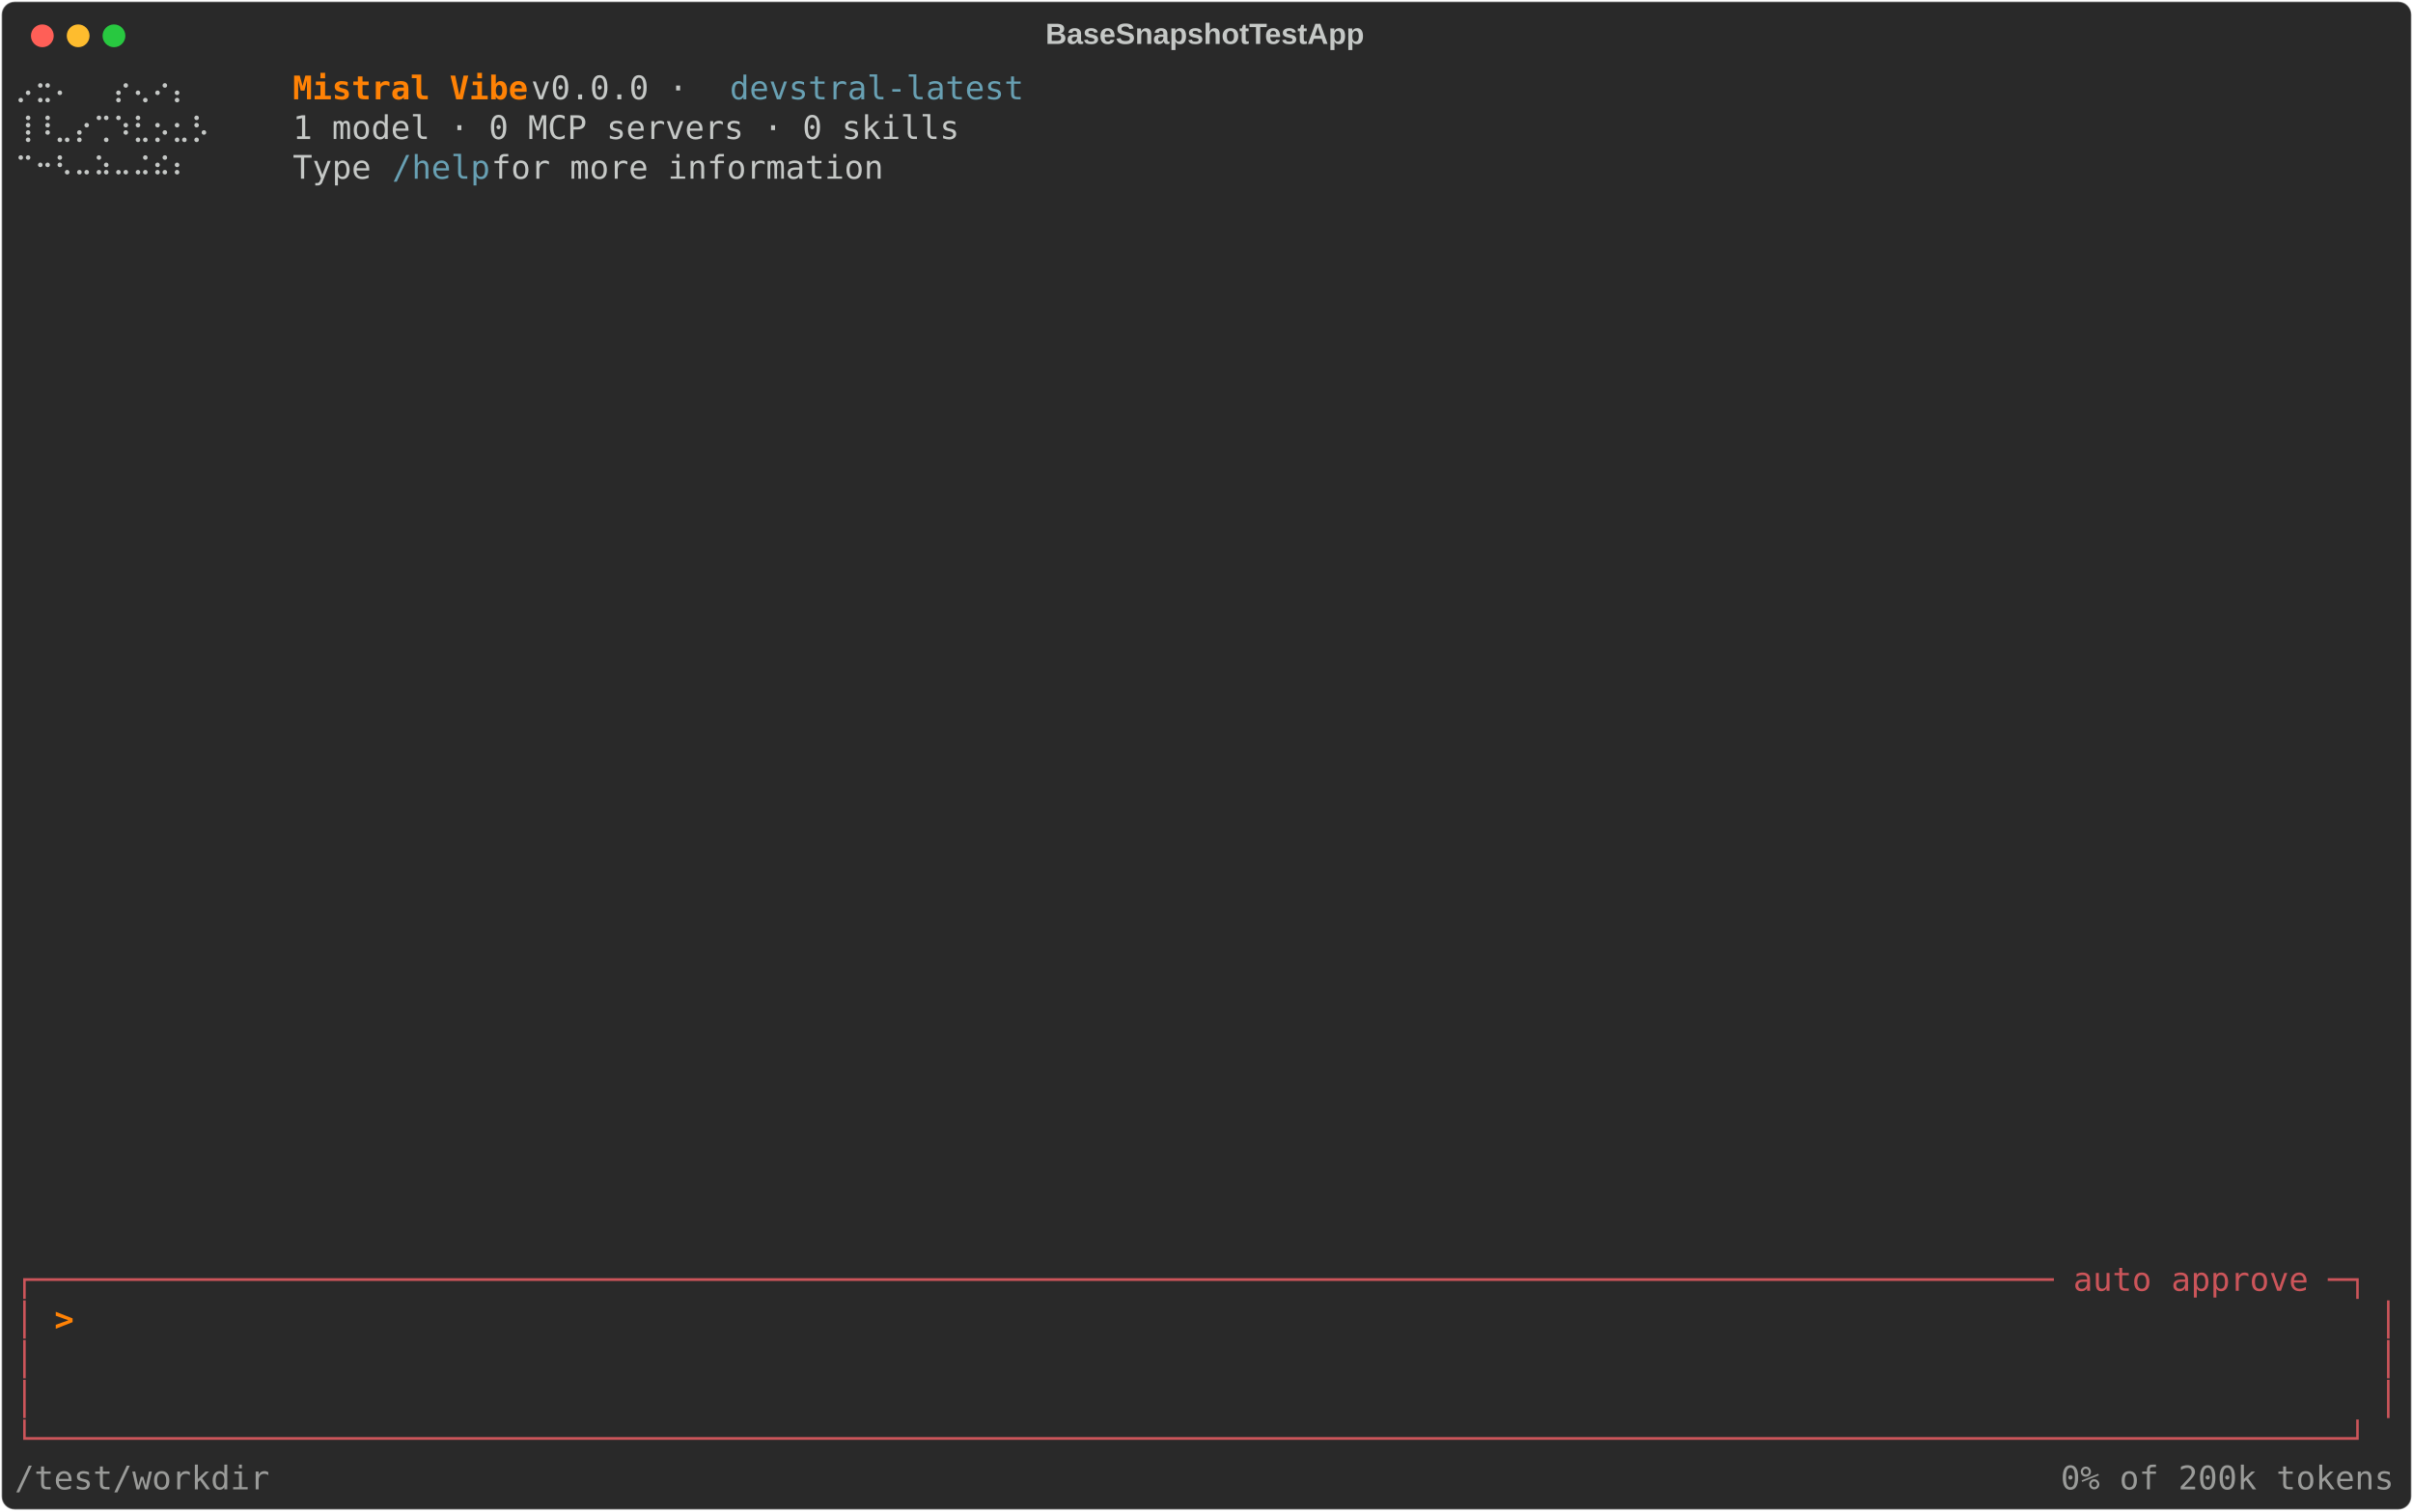
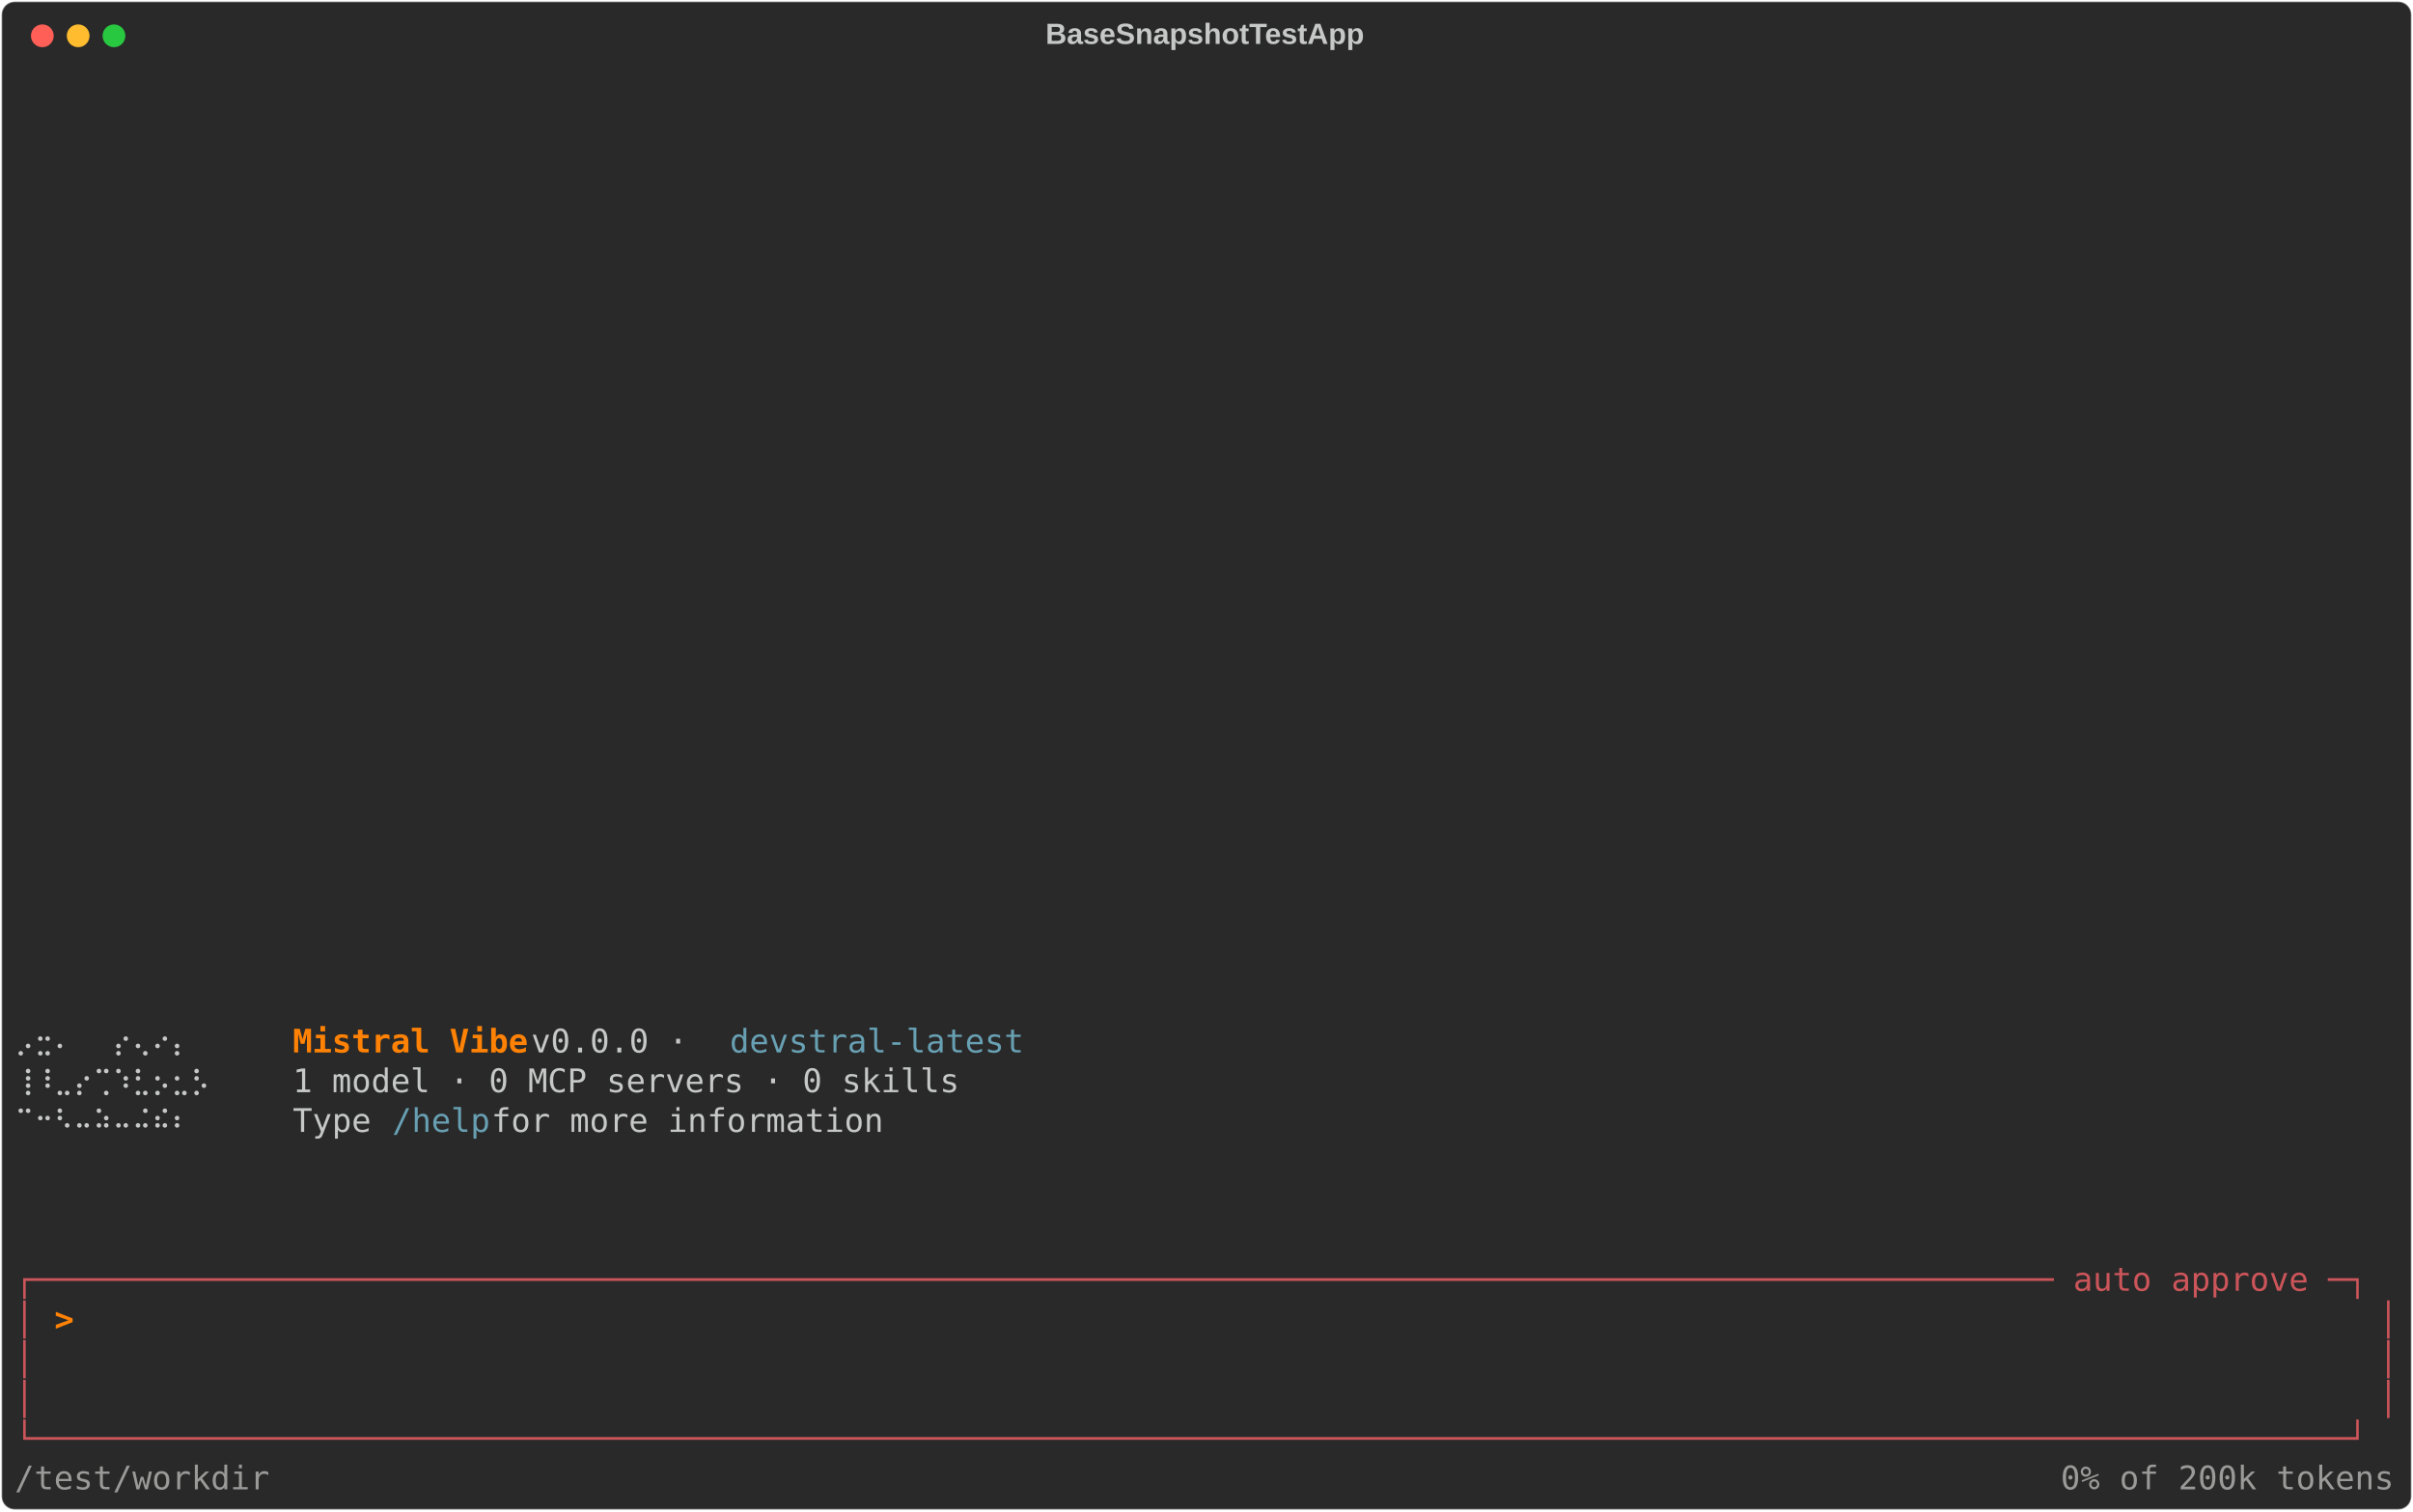
<svg xmlns="http://www.w3.org/2000/svg" class="rich-terminal" viewBox="0 0 1482 928.4">
  <style>

    @font-face {
        font-family: "Fira Code";
        src: local("FiraCode-Regular"),
                url("https://cdnjs.cloudflare.com/ajax/libs/firacode/6.2.0/woff2/FiraCode-Regular.woff2") format("woff2"),
                url("https://cdnjs.cloudflare.com/ajax/libs/firacode/6.2.0/woff/FiraCode-Regular.woff") format("woff");
        font-style: normal;
        font-weight: 400;
    }
    @font-face {
        font-family: "Fira Code";
        src: local("FiraCode-Bold"),
                url("https://cdnjs.cloudflare.com/ajax/libs/firacode/6.2.0/woff2/FiraCode-Bold.woff2") format("woff2"),
                url("https://cdnjs.cloudflare.com/ajax/libs/firacode/6.2.0/woff/FiraCode-Bold.woff") format("woff");
        font-style: bold;
        font-weight: 700;
    }

    .terminal-matrix {
        font-family: Fira Code, monospace;
        font-size: 20px;
        line-height: 24.4px;
        font-variant-east-asian: full-width;
    }

    .terminal-title {
        font-size: 18px;
        font-weight: bold;
        font-family: arial;
    }

    .terminal-r1 { fill: #c5c8c6 }
.terminal-r2 { fill: #ff8205;font-weight: bold }
.terminal-r3 { fill: #68a0b3 }
.terminal-r4 { fill: #cc555a }
.terminal-r5 { fill: #9a9b99 }
    </style>
  <defs>
    <clipPath id="terminal-clip-terminal">
      <rect x="0" y="0" width="1463.0" height="877.4" />
    </clipPath>
    <clipPath id="terminal-line-0">
      <rect x="0" y="1.5" width="1464" height="24.65" />
    </clipPath>
    <clipPath id="terminal-line-1">
      <rect x="0" y="25.9" width="1464" height="24.65" />
    </clipPath>
    <clipPath id="terminal-line-2">
      <rect x="0" y="50.3" width="1464" height="24.65" />
    </clipPath>
    <clipPath id="terminal-line-3">
      <rect x="0" y="74.7" width="1464" height="24.65" />
    </clipPath>
    <clipPath id="terminal-line-4">
      <rect x="0" y="99.1" width="1464" height="24.65" />
    </clipPath>
    <clipPath id="terminal-line-5">
      <rect x="0" y="123.5" width="1464" height="24.65" />
    </clipPath>
    <clipPath id="terminal-line-6">
      <rect x="0" y="147.9" width="1464" height="24.65" />
    </clipPath>
    <clipPath id="terminal-line-7">
      <rect x="0" y="172.3" width="1464" height="24.65" />
    </clipPath>
    <clipPath id="terminal-line-8">
      <rect x="0" y="196.7" width="1464" height="24.65" />
    </clipPath>
    <clipPath id="terminal-line-9">
      <rect x="0" y="221.1" width="1464" height="24.65" />
    </clipPath>
    <clipPath id="terminal-line-10">
      <rect x="0" y="245.5" width="1464" height="24.65" />
    </clipPath>
    <clipPath id="terminal-line-11">
      <rect x="0" y="269.9" width="1464" height="24.65" />
    </clipPath>
    <clipPath id="terminal-line-12">
      <rect x="0" y="294.3" width="1464" height="24.65" />
    </clipPath>
    <clipPath id="terminal-line-13">
      <rect x="0" y="318.7" width="1464" height="24.65" />
    </clipPath>
    <clipPath id="terminal-line-14">
      <rect x="0" y="343.1" width="1464" height="24.65" />
    </clipPath>
    <clipPath id="terminal-line-15">
      <rect x="0" y="367.5" width="1464" height="24.65" />
    </clipPath>
    <clipPath id="terminal-line-16">
      <rect x="0" y="391.9" width="1464" height="24.65" />
    </clipPath>
    <clipPath id="terminal-line-17">
      <rect x="0" y="416.3" width="1464" height="24.65" />
    </clipPath>
    <clipPath id="terminal-line-18">
      <rect x="0" y="440.7" width="1464" height="24.65" />
    </clipPath>
    <clipPath id="terminal-line-19">
      <rect x="0" y="465.1" width="1464" height="24.65" />
    </clipPath>
    <clipPath id="terminal-line-20">
      <rect x="0" y="489.5" width="1464" height="24.65" />
    </clipPath>
    <clipPath id="terminal-line-21">
      <rect x="0" y="513.9" width="1464" height="24.65" />
    </clipPath>
    <clipPath id="terminal-line-22">
      <rect x="0" y="538.3" width="1464" height="24.65" />
    </clipPath>
    <clipPath id="terminal-line-23">
      <rect x="0" y="562.7" width="1464" height="24.65" />
    </clipPath>
    <clipPath id="terminal-line-24">
      <rect x="0" y="587.1" width="1464" height="24.65" />
    </clipPath>
    <clipPath id="terminal-line-25">
      <rect x="0" y="611.5" width="1464" height="24.65" />
    </clipPath>
    <clipPath id="terminal-line-26">
      <rect x="0" y="635.9" width="1464" height="24.65" />
    </clipPath>
    <clipPath id="terminal-line-27">
      <rect x="0" y="660.3" width="1464" height="24.65" />
    </clipPath>
    <clipPath id="terminal-line-28">
      <rect x="0" y="684.7" width="1464" height="24.65" />
    </clipPath>
    <clipPath id="terminal-line-29">
      <rect x="0" y="709.1" width="1464" height="24.65" />
    </clipPath>
    <clipPath id="terminal-line-30">
      <rect x="0" y="733.5" width="1464" height="24.65" />
    </clipPath>
    <clipPath id="terminal-line-31">
      <rect x="0" y="757.9" width="1464" height="24.65" />
    </clipPath>
    <clipPath id="terminal-line-32">
      <rect x="0" y="782.3" width="1464" height="24.65" />
    </clipPath>
    <clipPath id="terminal-line-33">
      <rect x="0" y="806.7" width="1464" height="24.65" />
    </clipPath>
    <clipPath id="terminal-line-34">
      <rect x="0" y="831.1" width="1464" height="24.65" />
    </clipPath>
  </defs>
  <rect fill="#292929" stroke="rgba(255,255,255,0.35)" stroke-width="1" x="1" y="1" width="1480" height="926.4" rx="8" />
  <text class="terminal-title" fill="#c5c8c6" text-anchor="middle" x="740" y="27">BaseSnapshotTestApp</text>
  <g transform="translate(26,22)">
    <circle cx="0" cy="0" r="7" fill="#ff5f57" />
    <circle cx="22" cy="0" r="7" fill="#febc2e" />
    <circle cx="44" cy="0" r="7" fill="#28c840" />
  </g>
  <g transform="translate(9, 41)" clip-path="url(#terminal-clip-terminal)">
    <g class="terminal-matrix">
-       <text class="terminal-r1" x="0" y="20" textLength="134.2" clip-path="url(#terminal-line-0)">  ⡠⣒⠄  ⡔⢄⠔⡄</text>
-       <text class="terminal-r2" x="170.8" y="20" textLength="146.4" clip-path="url(#terminal-line-0)">Mistral Vibe</text>
-       <text class="terminal-r1" x="317.2" y="20" textLength="122" clip-path="url(#terminal-line-0)"> v0.0.0 · </text>
-       <text class="terminal-r3" x="439.2" y="20" textLength="183" clip-path="url(#terminal-line-0)">devstral-latest</text>
      <text class="terminal-r1" x="1464" y="20" textLength="12.2" clip-path="url(#terminal-line-0)">
</text>
-       <text class="terminal-r1" x="0" y="44.4" textLength="134.2" clip-path="url(#terminal-line-1)"> ⢸⠸⣀⡔⢉⠱⣃⡢⣂⡣</text>
-       <text class="terminal-r1" x="170.8" y="44.4" textLength="414.8" clip-path="url(#terminal-line-1)">1 model · 0 MCP servers · 0 skills</text>
      <text class="terminal-r1" x="1464" y="44.4" textLength="12.2" clip-path="url(#terminal-line-1)">
</text>
-       <text class="terminal-r1" x="0" y="68.8" textLength="134.2" clip-path="url(#terminal-line-2)">  ⠉⠒⠣⠤⠵⠤⠬⠮⠆</text>
-       <text class="terminal-r1" x="170.8" y="68.8" textLength="61" clip-path="url(#terminal-line-2)">Type </text>
-       <text class="terminal-r3" x="231.8" y="68.8" textLength="61" clip-path="url(#terminal-line-2)">/help</text>
-       <text class="terminal-r1" x="292.8" y="68.8" textLength="256.2" clip-path="url(#terminal-line-2)"> for more information</text>
      <text class="terminal-r1" x="1464" y="68.8" textLength="12.2" clip-path="url(#terminal-line-2)">
</text>
      <text class="terminal-r1" x="1464" y="93.2" textLength="12.2" clip-path="url(#terminal-line-3)">
</text>
      <text class="terminal-r1" x="1464" y="117.6" textLength="12.2" clip-path="url(#terminal-line-4)">
</text>
      <text class="terminal-r1" x="1464" y="142" textLength="12.2" clip-path="url(#terminal-line-5)">
</text>
      <text class="terminal-r1" x="1464" y="166.4" textLength="12.2" clip-path="url(#terminal-line-6)">
</text>
      <text class="terminal-r1" x="1464" y="190.8" textLength="12.2" clip-path="url(#terminal-line-7)">
</text>
      <text class="terminal-r1" x="1464" y="215.2" textLength="12.2" clip-path="url(#terminal-line-8)">
</text>
      <text class="terminal-r1" x="1464" y="239.6" textLength="12.2" clip-path="url(#terminal-line-9)">
</text>
      <text class="terminal-r1" x="1464" y="264" textLength="12.2" clip-path="url(#terminal-line-10)">
</text>
      <text class="terminal-r1" x="1464" y="288.4" textLength="12.2" clip-path="url(#terminal-line-11)">
</text>
      <text class="terminal-r1" x="1464" y="312.8" textLength="12.2" clip-path="url(#terminal-line-12)">
</text>
      <text class="terminal-r1" x="1464" y="337.2" textLength="12.2" clip-path="url(#terminal-line-13)">
</text>
      <text class="terminal-r1" x="1464" y="361.6" textLength="12.2" clip-path="url(#terminal-line-14)">
</text>
      <text class="terminal-r1" x="1464" y="386" textLength="12.2" clip-path="url(#terminal-line-15)">
</text>
      <text class="terminal-r1" x="1464" y="410.4" textLength="12.2" clip-path="url(#terminal-line-16)">
</text>
      <text class="terminal-r1" x="1464" y="434.8" textLength="12.2" clip-path="url(#terminal-line-17)">
</text>
      <text class="terminal-r1" x="1464" y="459.2" textLength="12.2" clip-path="url(#terminal-line-18)">
</text>
      <text class="terminal-r1" x="1464" y="483.6" textLength="12.2" clip-path="url(#terminal-line-19)">
</text>
      <text class="terminal-r1" x="1464" y="508" textLength="12.2" clip-path="url(#terminal-line-20)">
</text>
      <text class="terminal-r1" x="1464" y="532.4" textLength="12.2" clip-path="url(#terminal-line-21)">
</text>
      <text class="terminal-r1" x="1464" y="556.8" textLength="12.2" clip-path="url(#terminal-line-22)">
</text>
      <text class="terminal-r1" x="1464" y="581.2" textLength="12.2" clip-path="url(#terminal-line-23)">
</text>
+       <text class="terminal-r1" x="0" y="605.6" textLength="134.2" clip-path="url(#terminal-line-24)">  ⡠⣒⠄  ⡔⢄⠔⡄</text>
+       <text class="terminal-r2" x="170.8" y="605.6" textLength="146.4" clip-path="url(#terminal-line-24)">Mistral Vibe</text>
+       <text class="terminal-r1" x="317.2" y="605.6" textLength="122" clip-path="url(#terminal-line-24)"> v0.0.0 · </text>
+       <text class="terminal-r3" x="439.2" y="605.6" textLength="183" clip-path="url(#terminal-line-24)">devstral-latest</text>
      <text class="terminal-r1" x="1464" y="605.6" textLength="12.2" clip-path="url(#terminal-line-24)">
</text>
+       <text class="terminal-r1" x="0" y="630" textLength="134.2" clip-path="url(#terminal-line-25)"> ⢸⠸⣀⡔⢉⠱⣃⡢⣂⡣</text>
+       <text class="terminal-r1" x="170.8" y="630" textLength="414.8" clip-path="url(#terminal-line-25)">1 model · 0 MCP servers · 0 skills</text>
      <text class="terminal-r1" x="1464" y="630" textLength="12.2" clip-path="url(#terminal-line-25)">
</text>
+       <text class="terminal-r1" x="0" y="654.4" textLength="134.2" clip-path="url(#terminal-line-26)">  ⠉⠒⠣⠤⠵⠤⠬⠮⠆</text>
+       <text class="terminal-r1" x="170.8" y="654.4" textLength="61" clip-path="url(#terminal-line-26)">Type </text>
+       <text class="terminal-r3" x="231.8" y="654.4" textLength="61" clip-path="url(#terminal-line-26)">/help</text>
+       <text class="terminal-r1" x="292.8" y="654.4" textLength="256.2" clip-path="url(#terminal-line-26)"> for more information</text>
      <text class="terminal-r1" x="1464" y="654.4" textLength="12.2" clip-path="url(#terminal-line-26)">
</text>
      <text class="terminal-r1" x="1464" y="678.8" textLength="12.2" clip-path="url(#terminal-line-27)">
</text>
      <text class="terminal-r1" x="1464" y="703.2" textLength="12.2" clip-path="url(#terminal-line-28)">
</text>
      <text class="terminal-r1" x="1464" y="727.6" textLength="12.2" clip-path="url(#terminal-line-29)">
</text>
      <text class="terminal-r4" x="0" y="752" textLength="1464" clip-path="url(#terminal-line-30)">┌─────────────────────────────────────────────────────────────────────────────────────────────────────── auto approve ─┐</text>
      <text class="terminal-r1" x="1464" y="752" textLength="12.2" clip-path="url(#terminal-line-30)">
</text>
      <text class="terminal-r4" x="0" y="776.4" textLength="12.2" clip-path="url(#terminal-line-31)">│</text>
      <text class="terminal-r2" x="24.4" y="776.4" textLength="12.2" clip-path="url(#terminal-line-31)">&gt;</text>
      <text class="terminal-r4" x="1451.8" y="776.4" textLength="12.2" clip-path="url(#terminal-line-31)">│</text>
      <text class="terminal-r1" x="1464" y="776.4" textLength="12.2" clip-path="url(#terminal-line-31)">
</text>
      <text class="terminal-r4" x="0" y="800.8" textLength="12.2" clip-path="url(#terminal-line-32)">│</text>
      <text class="terminal-r4" x="1451.8" y="800.8" textLength="12.2" clip-path="url(#terminal-line-32)">│</text>
      <text class="terminal-r1" x="1464" y="800.8" textLength="12.2" clip-path="url(#terminal-line-32)">
</text>
      <text class="terminal-r4" x="0" y="825.2" textLength="12.2" clip-path="url(#terminal-line-33)">│</text>
      <text class="terminal-r4" x="1451.8" y="825.2" textLength="12.2" clip-path="url(#terminal-line-33)">│</text>
      <text class="terminal-r1" x="1464" y="825.2" textLength="12.2" clip-path="url(#terminal-line-33)">
</text>
      <text class="terminal-r4" x="0" y="849.6" textLength="1464" clip-path="url(#terminal-line-34)">└──────────────────────────────────────────────────────────────────────────────────────────────────────────────────────┘</text>
      <text class="terminal-r1" x="1464" y="849.6" textLength="12.2" clip-path="url(#terminal-line-34)">
</text>
      <text class="terminal-r5" x="0" y="874" textLength="158.6" clip-path="url(#terminal-line-35)">/test/workdir</text>
      <text class="terminal-r5" x="1256.6" y="874" textLength="207.4" clip-path="url(#terminal-line-35)">0% of 200k tokens</text>
    </g>
  </g>
</svg>
